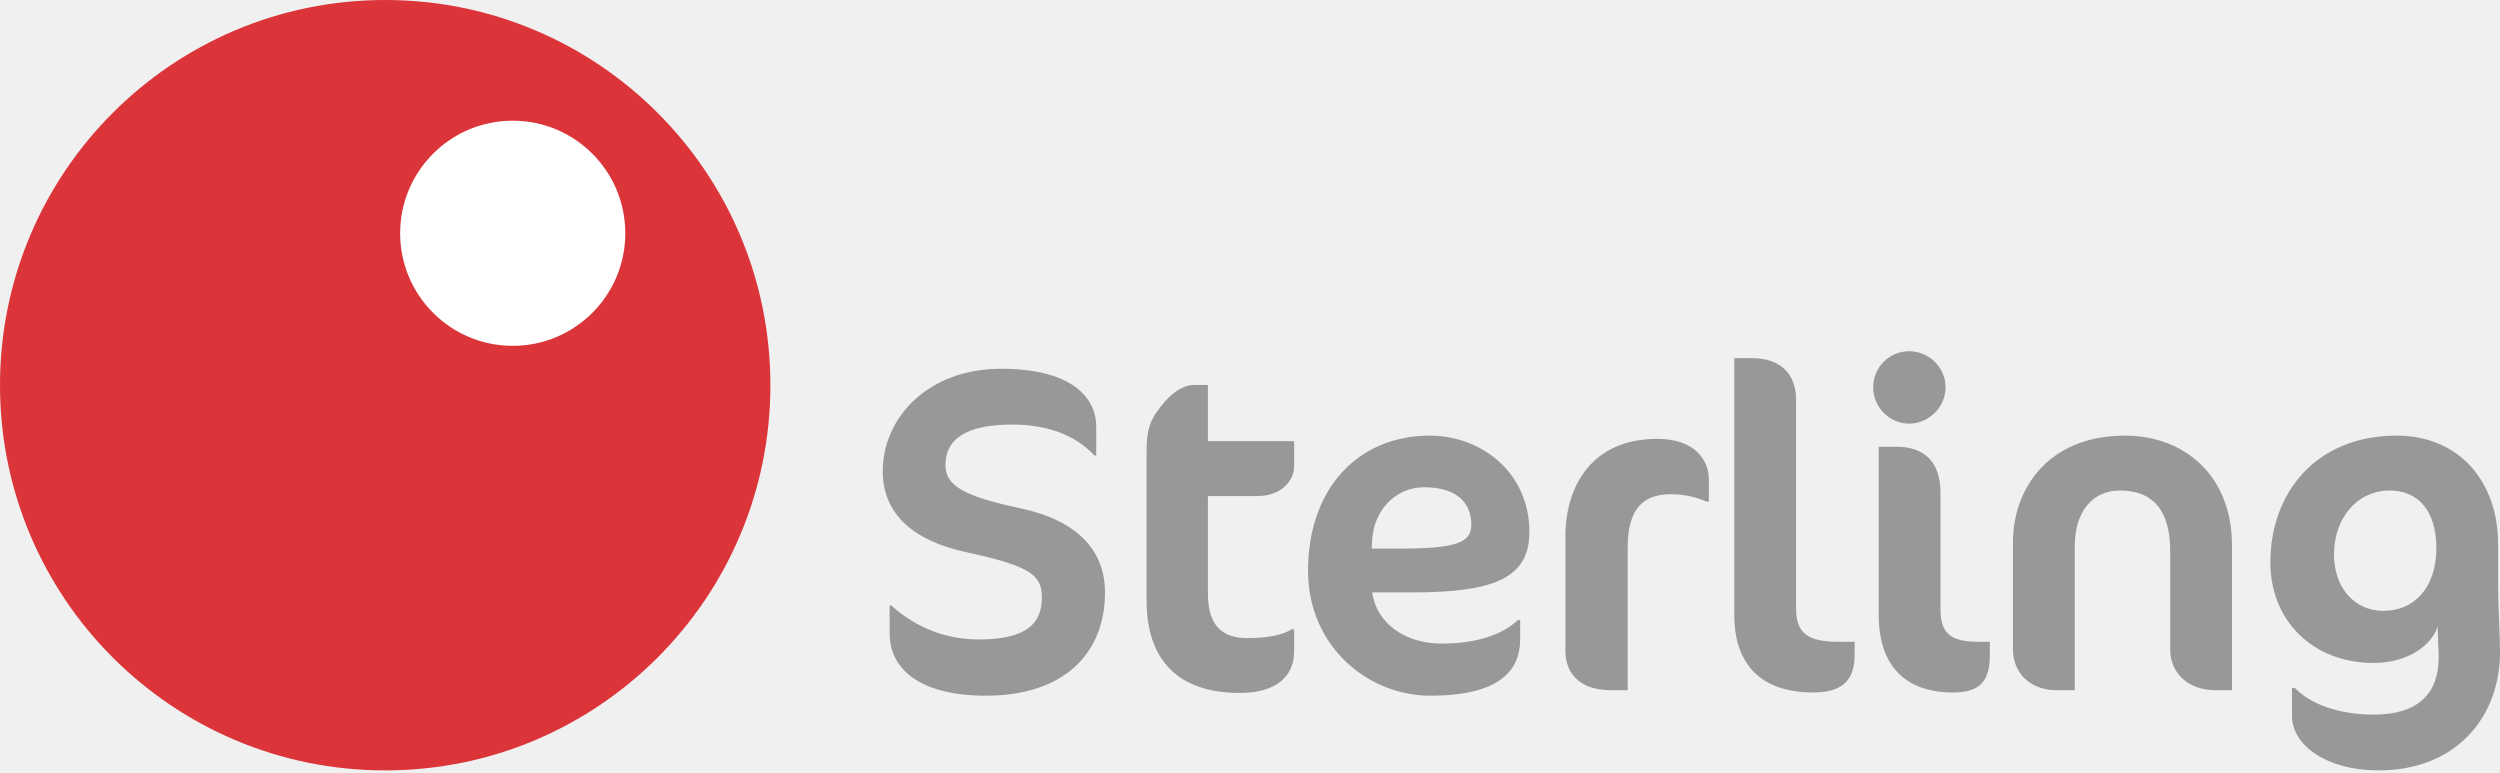
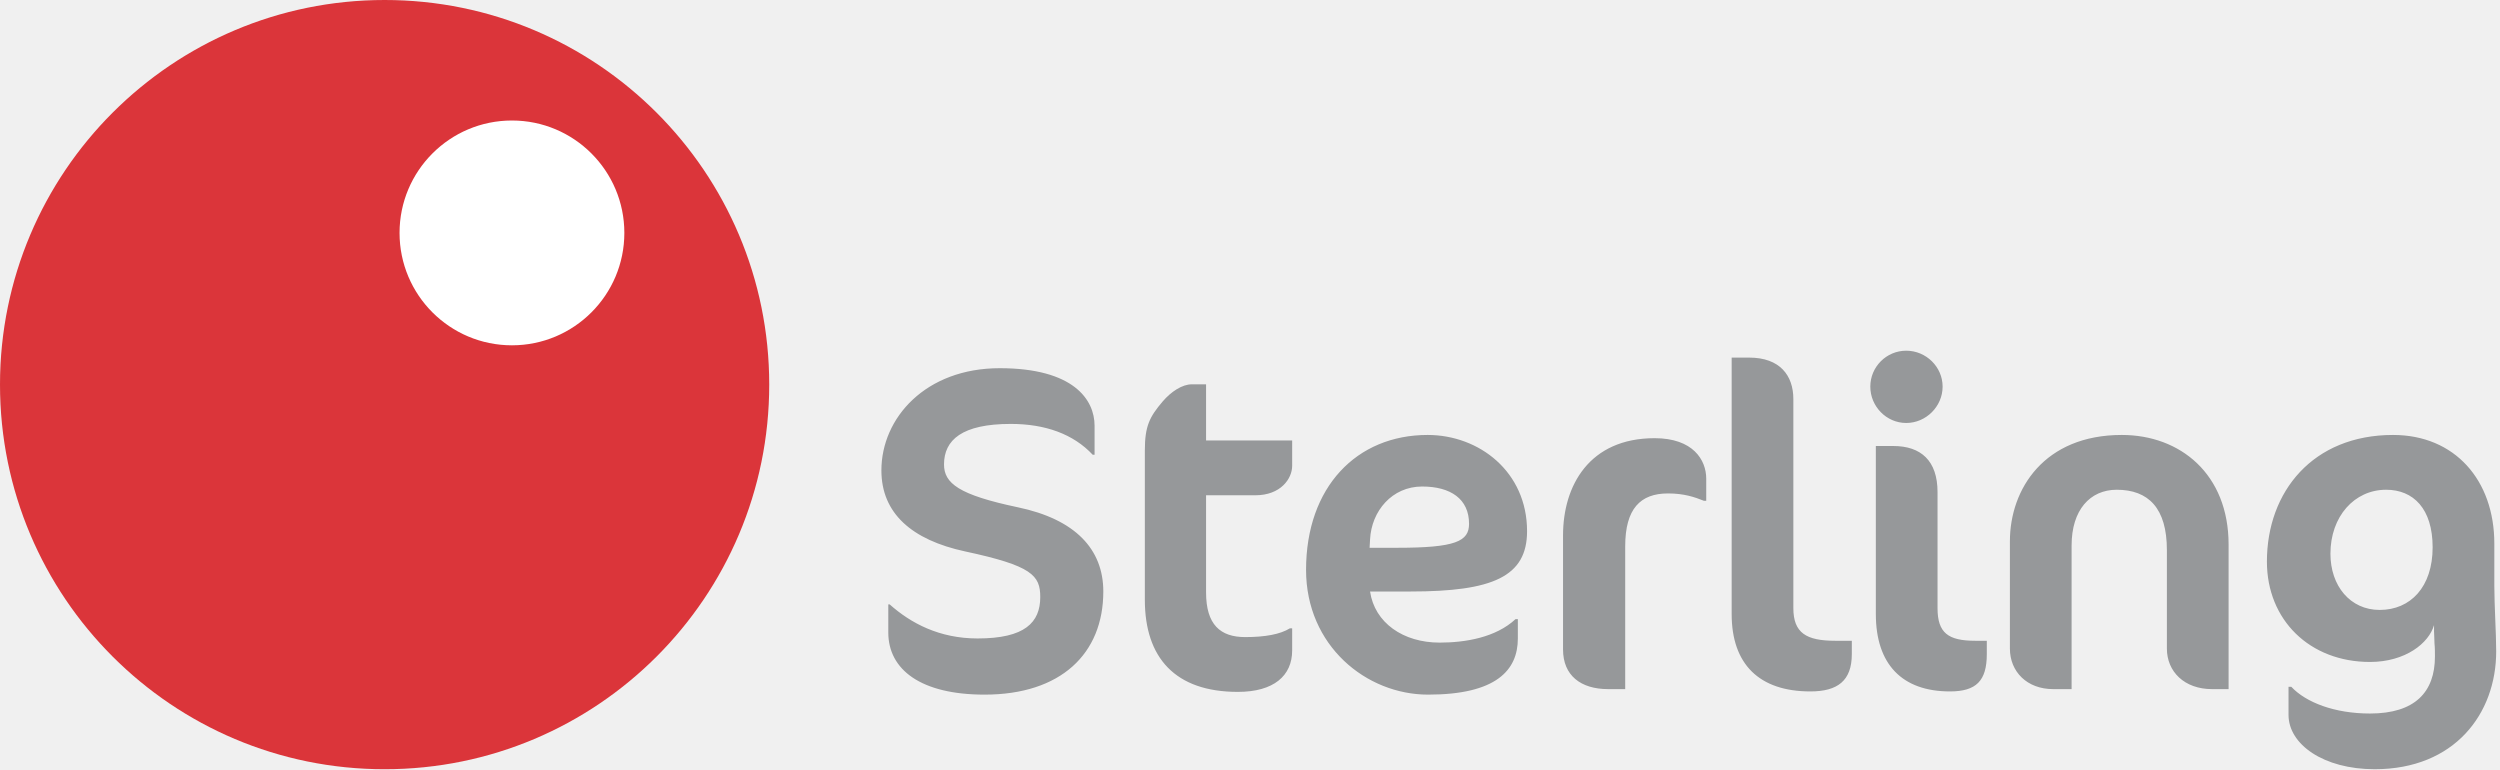
- <svg xmlns="http://www.w3.org/2000/svg" width="476" height="147" viewBox="0 0 476 147" fill="none">
-   <path fill-rule="evenodd" clip-rule="evenodd" d="M97.72 21.549C110.225 21.549 120.364 31.687 120.364 44.192C120.364 56.701 110.225 66.84 97.72 66.84C85.211 66.84 75.073 56.701 75.073 44.192C75.073 31.687 85.211 21.549 97.72 21.549Z" fill="white" />
-   <path fill-rule="evenodd" clip-rule="evenodd" d="M210.391 112.795C210.391 104.717 205.034 99.01 194.063 96.728C182.825 94.357 180.016 92.164 180.016 88.561C180.016 83.908 183.437 80.838 192.746 80.838C199.327 80.838 204.684 82.77 208.371 86.718H208.725V81.188C208.725 76.185 204.684 70.212 190.637 70.212C176.502 70.212 168.074 79.694 168.074 89.704C168.074 97.871 173.865 102.962 184.053 105.156C196.783 107.881 198.365 109.72 198.365 113.85C198.365 118.675 195.467 121.751 186.423 121.751C179.134 121.751 173.692 118.853 169.651 115.254H169.39V120.607C169.39 127.719 175.624 132.461 187.739 132.461C202.313 132.461 210.391 124.649 210.391 112.795V112.795ZM218.31 85.929V114.377C218.31 125.437 224.101 131.938 236.043 131.938C242.894 131.938 246.403 128.863 246.403 124.033V119.819H245.965C244.121 120.962 241.223 121.489 237.448 121.489C232.707 121.489 229.986 119.118 229.986 112.972V94.446H239.38C244.21 94.446 246.403 91.286 246.403 88.827V83.997H229.986V73.287H227.265C225.422 73.287 223.313 74.692 221.731 76.535C219.187 79.517 218.31 81.276 218.31 85.929V85.929ZM291.198 101.292C291.198 89.966 282.065 82.942 272.233 82.942C258.709 82.942 249.053 92.864 249.053 108.67C249.053 123.155 260.552 132.461 272.321 132.461C285.313 132.461 289.439 127.808 289.439 121.751V118.064H289C285.225 121.573 279.429 122.539 274.515 122.539C267.576 122.539 262.134 118.764 261.257 112.795H268.98C284.613 112.795 291.198 109.986 291.198 101.292V101.292ZM280.133 99.887C280.133 103.224 277.586 104.456 266.437 104.456H261.168L261.257 102.874C261.523 97.432 265.471 92.775 271.178 92.775C276.62 92.775 280.133 95.146 280.133 99.887V99.887ZM325.362 95.5V91.286C325.362 87.684 322.819 83.558 315.53 83.558C303.065 83.558 298.057 92.602 298.057 102.085V123.86C298.057 128.774 301.394 131.41 306.663 131.41H309.911V104.19C309.911 96.994 312.809 94.096 318.077 94.096C321.148 94.096 323.169 94.796 324.924 95.5H325.362ZM353.124 124.737V122.189H349.964C344.43 122.189 341.975 120.696 341.975 115.955V76.096C341.975 71.616 339.427 68.191 333.542 68.191H330.21V117.098C330.21 126.669 335.474 131.849 345.223 131.849C350.403 131.849 353.124 129.829 353.124 124.737V124.737ZM370.436 73.726C370.436 69.95 367.277 66.875 363.497 66.875C359.722 66.875 356.651 69.95 356.651 73.726C356.651 77.501 359.722 80.66 363.497 80.66C367.277 80.66 370.436 77.501 370.436 73.726ZM378.864 124.737V122.189H376.671C371.486 122.189 369.47 120.696 369.47 115.955V93.83C369.47 87.861 366.311 85.052 361.038 85.052H357.705C357.705 85.052 357.705 114.377 357.705 117.098C357.705 126.669 362.708 131.849 371.841 131.849C376.844 131.849 378.864 129.829 378.864 124.737ZM424.97 131.41V103.84C424.97 90.404 415.754 82.942 404.605 82.942C389.853 82.942 383.269 93.214 383.269 103.224V123.683C383.269 128.074 386.517 131.41 391.524 131.41H395.033V104.017C395.033 97.255 398.547 93.391 403.639 93.391C409.696 93.391 413.206 96.905 413.206 104.894V123.683C413.206 128.074 416.542 131.41 421.811 131.41H424.97V131.41ZM475.645 111.741V103.663C475.645 91.548 468.099 82.942 456.33 82.942C441.056 82.942 432.277 93.741 432.277 107.088C432.277 118.237 440.44 126.23 451.938 126.23C458.7 126.23 463.18 122.628 464.146 119.203V120.346C464.146 120.785 464.235 122.012 464.235 122.717C464.319 123.505 464.319 124.471 464.319 125.176C464.319 132.022 460.46 136.063 451.938 136.063C445.181 136.063 439.735 133.954 436.93 130.967H436.398V136.325C436.398 141.943 443.072 146.685 452.82 146.685C468.099 146.685 476 136.063 476 124.21C476 122.628 475.911 120.084 475.822 118.152C475.734 116.043 475.645 113.322 475.645 111.741V111.741ZM455.014 93.391C460.194 93.391 463.88 96.994 463.88 104.367C463.88 111.918 459.666 116.309 453.786 116.309C448.168 116.309 444.392 111.741 444.392 105.595C444.392 98.483 448.956 93.391 455.014 93.391Z" fill="#96989A" />
-   <path fill-rule="evenodd" clip-rule="evenodd" d="M73.34 0C113.85 0 146.685 32.835 146.685 73.34C146.685 113.85 113.85 146.685 73.34 146.685C32.835 146.685 0 113.85 0 73.34C0 32.835 32.835 0 73.34 0ZM97.623 22.98C109.459 22.98 119.057 32.578 119.057 44.414C119.057 56.249 109.459 65.847 97.623 65.847C85.783 65.847 76.189 56.249 76.189 44.414C76.189 32.578 85.783 22.98 97.623 22.98Z" fill="#DB353A" />
+ <svg xmlns="http://www.w3.org/2000/svg" width="208" height="64" viewBox="0 0 208 64" fill="none">
+   <path fill-rule="evenodd" clip-rule="evenodd" d="M42.636 9.401C48.092 9.401 52.516 13.825 52.516 19.281C52.516 24.739 48.092 29.162 42.636 29.162C37.178 29.162 32.755 24.739 32.755 19.281C32.755 13.825 37.178 9.401 42.636 9.401Z" fill="white" />
+   <path fill-rule="evenodd" clip-rule="evenodd" d="M91.796 49.213C91.796 45.689 89.458 43.199 84.671 42.203C79.768 41.168 78.542 40.211 78.542 38.64C78.542 36.61 80.035 35.27 84.097 35.27C86.968 35.27 89.305 36.113 90.914 37.835H91.069V35.422C91.069 33.24 89.305 30.634 83.177 30.634C77.009 30.634 73.332 34.771 73.332 39.138C73.332 42.702 75.859 44.923 80.304 45.88C85.858 47.069 86.549 47.871 86.549 49.673C86.549 51.779 85.284 53.12 81.338 53.12C78.158 53.12 75.784 51.856 74.02 50.286H73.906V52.622C73.906 55.725 76.626 57.793 81.912 57.793C88.271 57.793 91.796 54.385 91.796 49.213V49.213ZM95.251 37.491V49.903C95.251 54.729 97.777 57.565 102.988 57.565C105.977 57.565 107.508 56.224 107.508 54.116V52.278H107.317C106.512 52.776 105.248 53.006 103.601 53.006C101.532 53.006 100.345 51.972 100.345 49.291V41.207H104.444C106.551 41.207 107.508 39.829 107.508 38.756V36.648H100.345V31.975H99.158C98.354 31.975 97.433 32.588 96.743 33.392C95.633 34.694 95.251 35.461 95.251 37.491V37.491ZM127.052 44.194C127.052 39.252 123.068 36.188 118.778 36.188C112.877 36.188 108.664 40.517 108.664 47.413C108.664 53.733 113.681 57.793 118.816 57.793C124.485 57.793 126.285 55.763 126.285 53.12V51.512H126.093C124.446 53.043 121.917 53.465 119.773 53.465C116.746 53.465 114.371 51.817 113.989 49.213H117.358C124.179 49.213 127.052 47.987 127.052 44.194V44.194ZM122.225 43.581C122.225 45.037 121.113 45.575 116.249 45.575H113.95L113.989 44.884C114.105 42.51 115.827 40.478 118.317 40.478C120.692 40.478 122.225 41.513 122.225 43.581V43.581ZM141.959 41.667V39.829C141.959 38.257 140.849 36.457 137.668 36.457C132.23 36.457 130.045 40.403 130.045 44.54V54.041C130.045 56.185 131.501 57.335 133.8 57.335H135.217V45.459C135.217 42.319 136.481 41.054 138.78 41.054C140.12 41.054 141.002 41.36 141.767 41.667H141.959ZM154.071 54.423V53.312H152.693C150.278 53.312 149.207 52.66 149.207 50.592V33.201C149.207 31.246 148.095 29.752 145.528 29.752H144.074V51.09C144.074 55.267 146.37 57.527 150.624 57.527C152.884 57.527 154.071 56.645 154.071 54.423V54.423ZM161.625 32.167C161.625 30.52 160.246 29.178 158.597 29.178C156.95 29.178 155.61 30.52 155.61 32.167C155.61 33.814 156.95 35.192 158.597 35.192C160.246 35.192 161.625 33.814 161.625 32.167ZM165.302 54.423V53.312H164.345C162.083 53.312 161.203 52.66 161.203 50.592V40.938C161.203 38.334 159.825 37.108 157.524 37.108H156.07C156.07 37.108 156.07 49.903 156.07 51.09C156.07 55.267 158.253 57.527 162.238 57.527C164.42 57.527 165.302 56.645 165.302 54.423ZM185.419 57.335V45.306C185.419 39.444 181.397 36.188 176.533 36.188C170.097 36.188 167.224 40.67 167.224 45.037V53.963C167.224 55.879 168.641 57.335 170.826 57.335H172.357V45.383C172.357 42.433 173.89 40.747 176.111 40.747C178.754 40.747 180.285 42.28 180.285 45.766V53.963C180.285 55.879 181.741 57.335 184.04 57.335H185.419V57.335ZM207.528 48.753V45.228C207.528 39.943 204.236 36.188 199.101 36.188C192.437 36.188 188.607 40.9 188.607 46.723C188.607 51.587 192.168 55.075 197.185 55.075C200.135 55.075 202.09 53.503 202.511 52.009V52.508C202.511 52.699 202.55 53.234 202.55 53.542C202.587 53.886 202.587 54.307 202.587 54.615C202.587 57.602 200.903 59.365 197.185 59.365C194.237 59.365 191.86 58.445 190.637 57.142H190.405V59.479C190.405 61.931 193.316 63.999 197.57 63.999C204.236 63.999 207.683 59.365 207.683 54.194C207.683 53.503 207.644 52.394 207.606 51.551C207.567 50.63 207.528 49.443 207.528 48.753V48.753ZM198.527 40.747C200.787 40.747 202.395 42.319 202.395 45.536C202.395 48.83 200.557 50.746 197.991 50.746C195.54 50.746 193.892 48.753 193.892 46.071C193.892 42.968 195.884 40.747 198.527 40.747Z" fill="#96989A" />
+   <path fill-rule="evenodd" clip-rule="evenodd" d="M31.999 0C49.674 0 64 14.326 64 31.999C64 49.674 49.674 64 31.999 64C14.326 64 0 49.674 0 31.999C0 14.326 14.326 0 31.999 0ZM42.594 10.026C47.758 10.026 51.946 14.214 51.946 19.378C51.946 24.542 47.758 28.73 42.594 28.73C37.428 28.73 33.242 24.542 33.242 19.378C33.242 14.214 37.428 10.026 42.594 10.026Z" fill="#DB353A" />
</svg>
